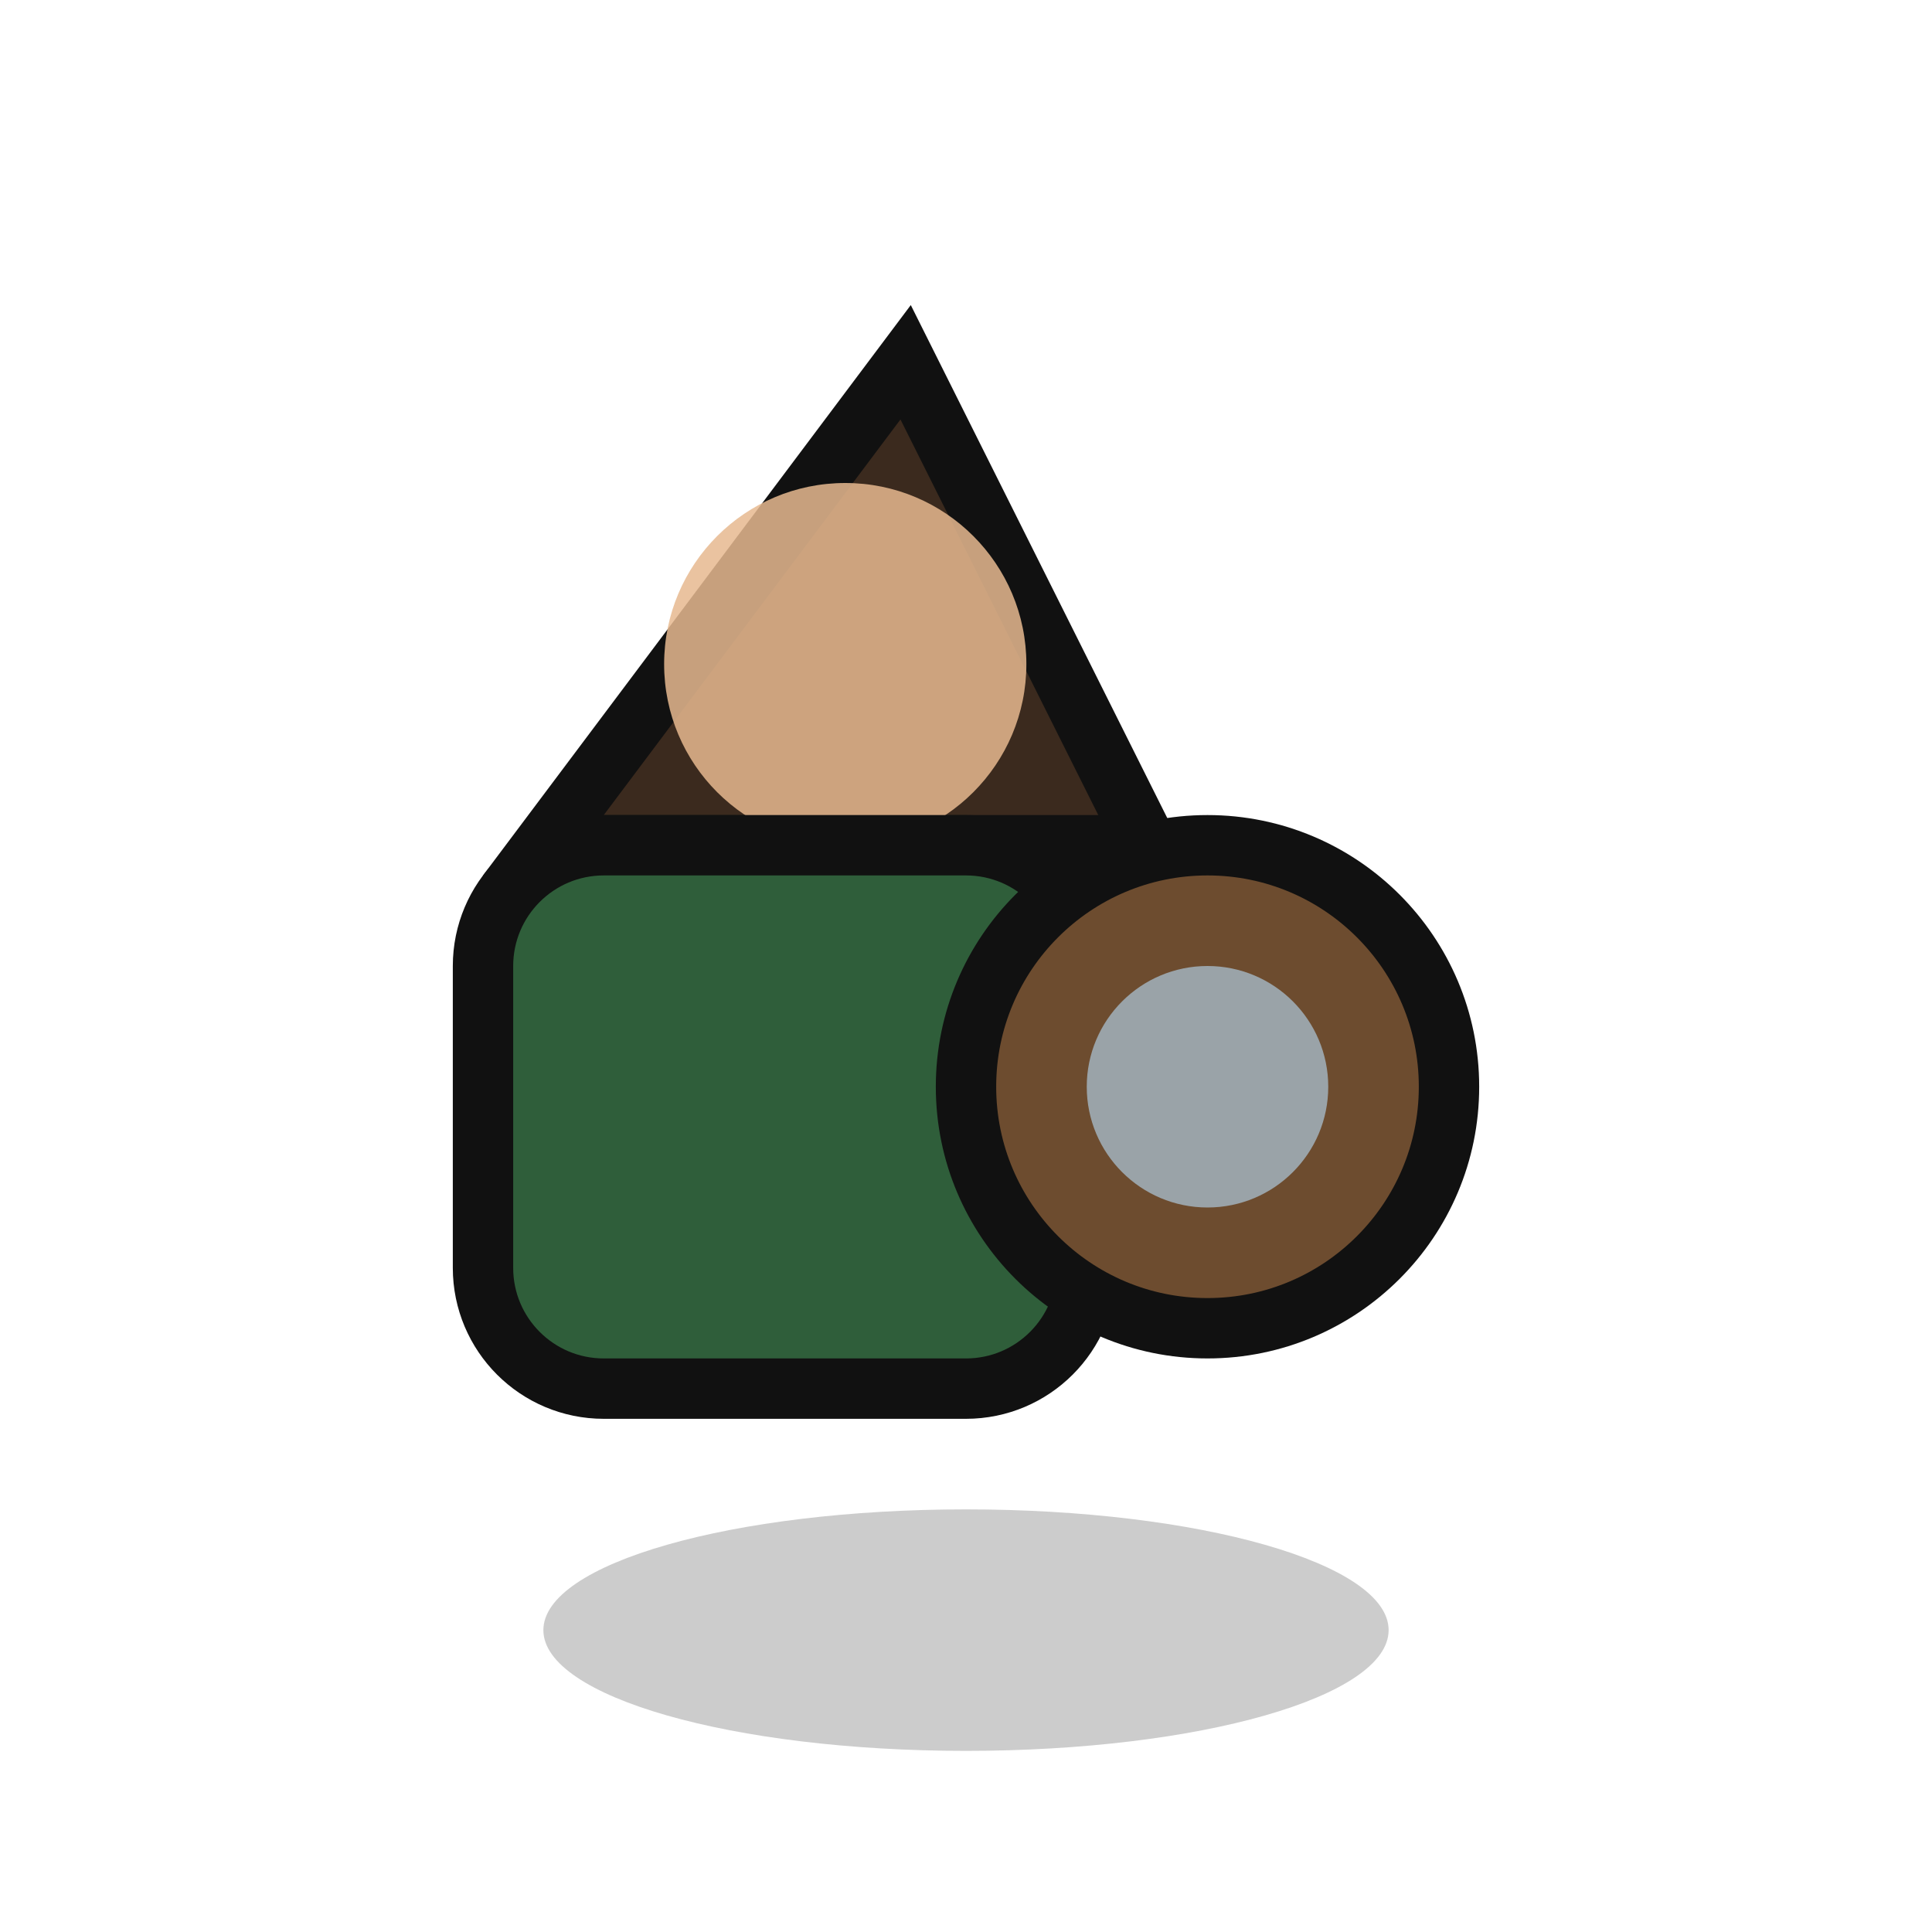
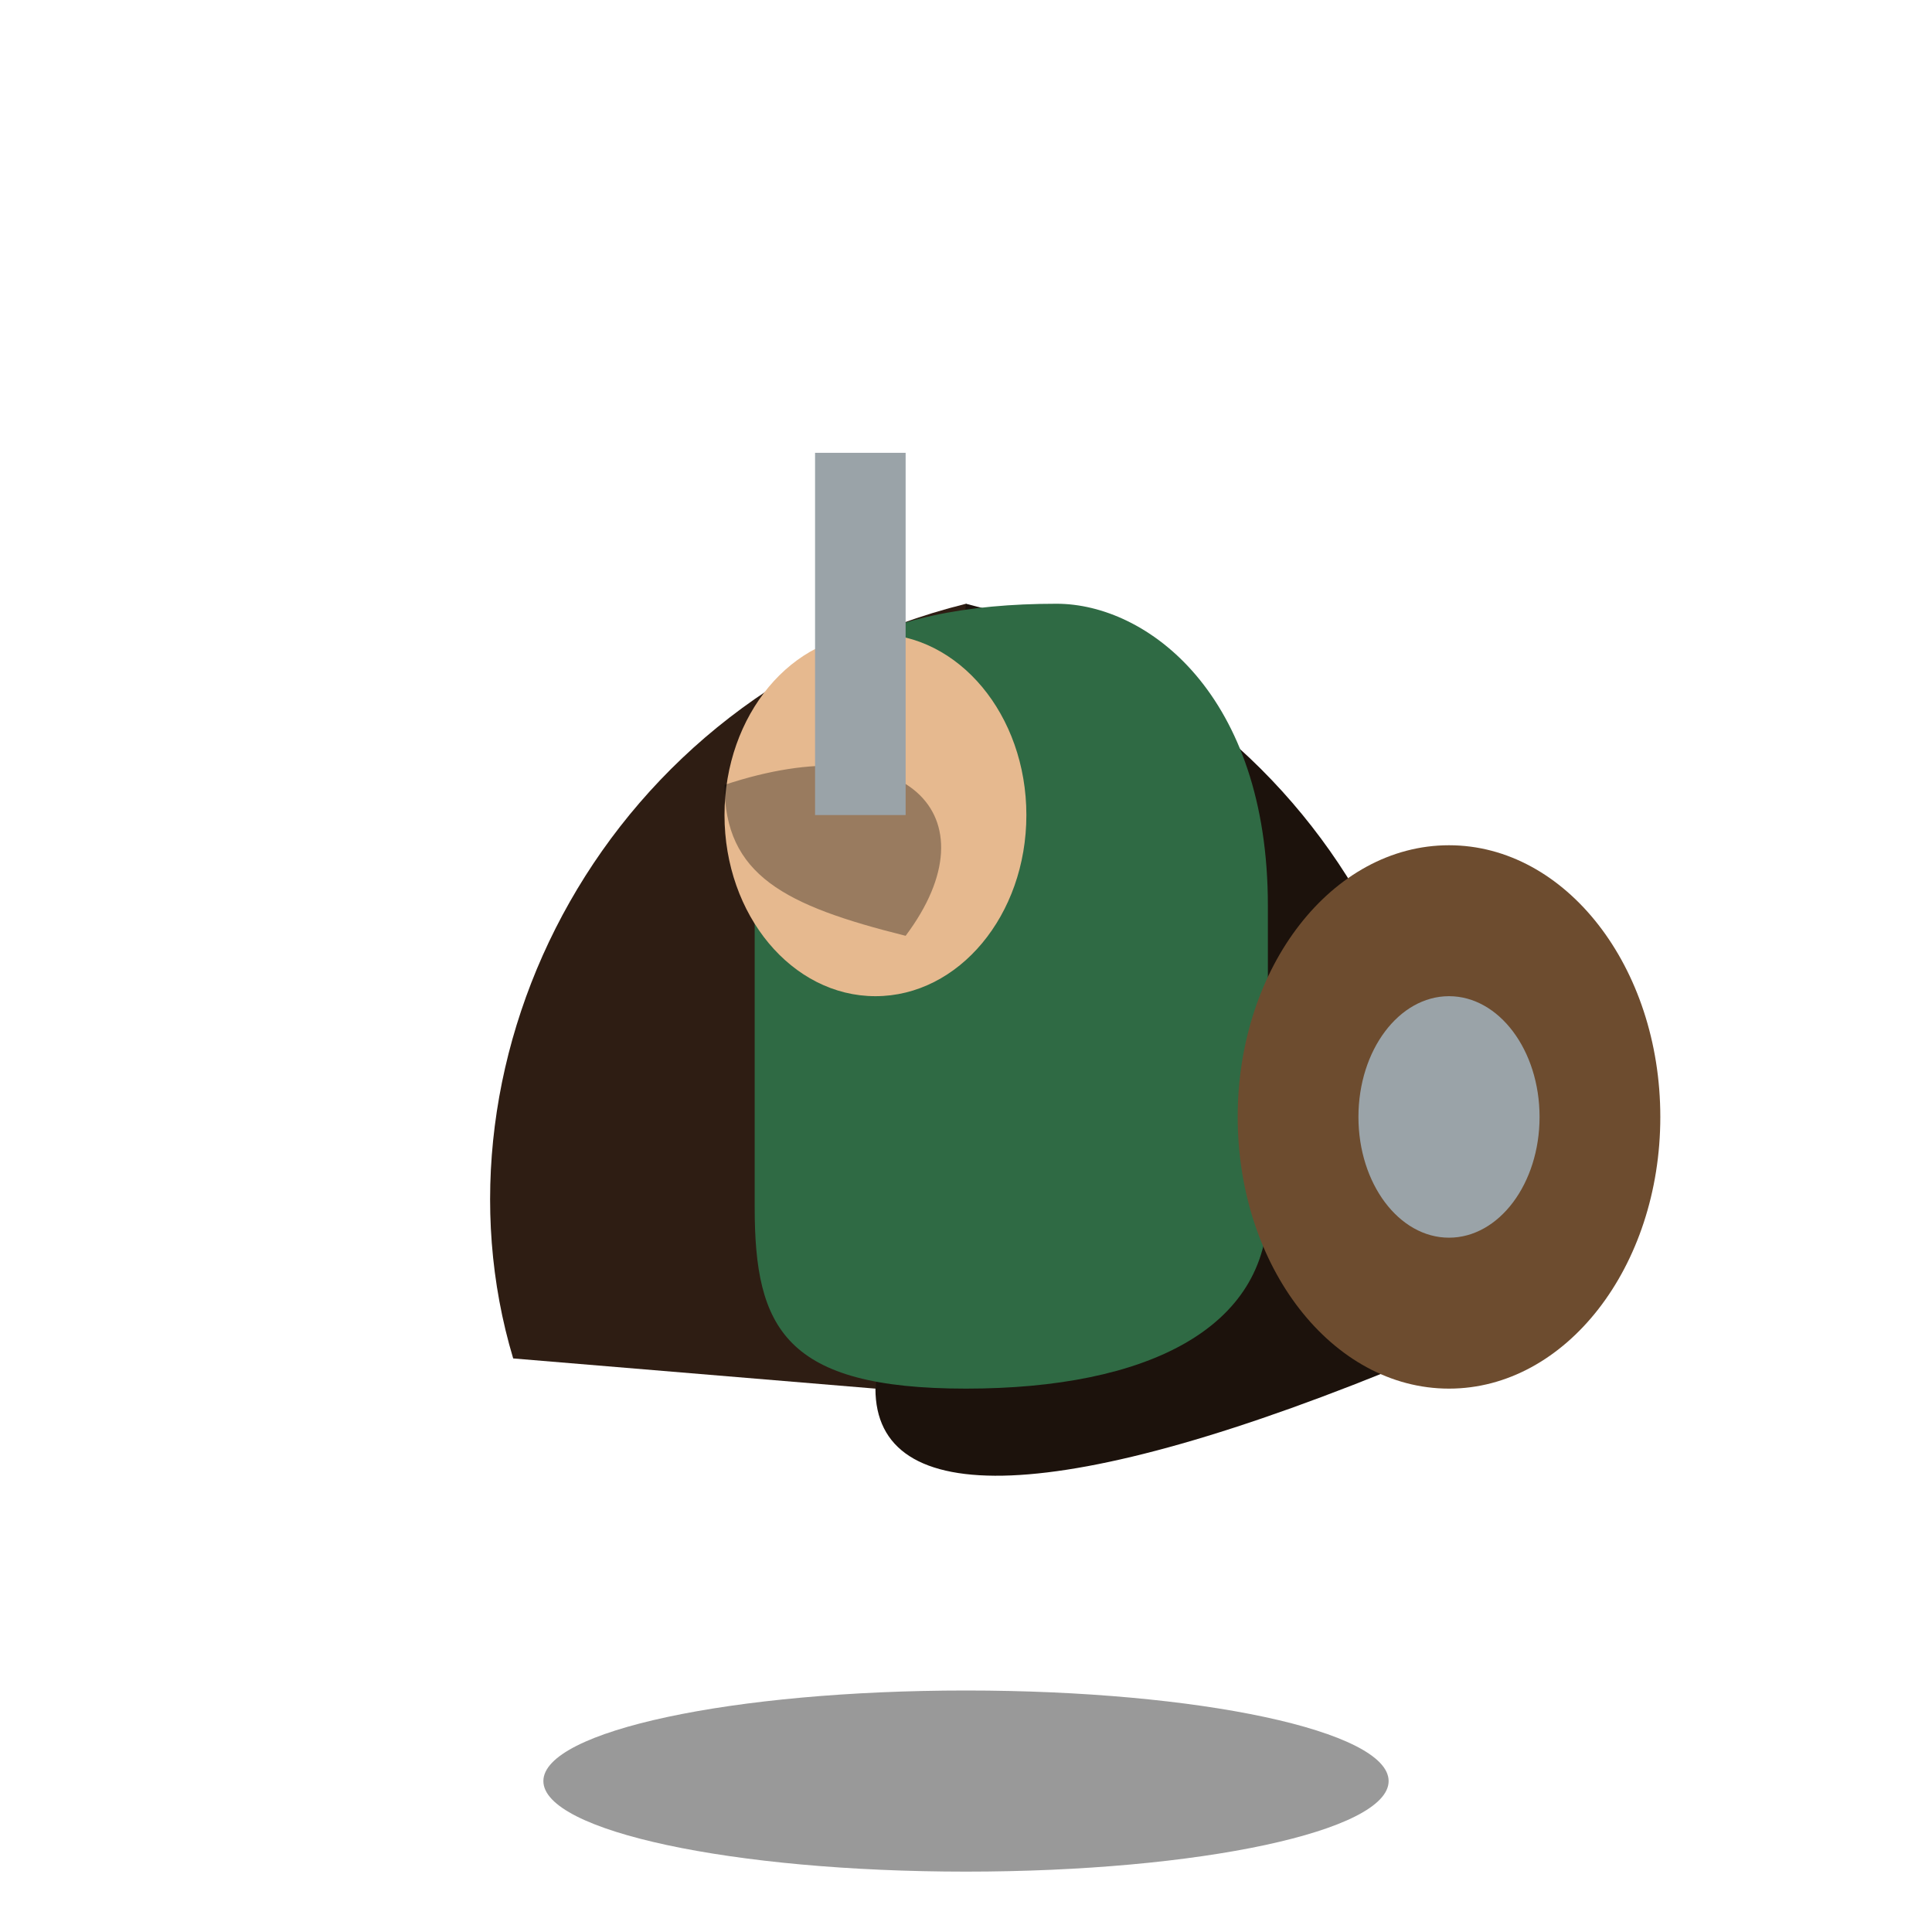
- <svg xmlns="http://www.w3.org/2000/svg" viewBox="0 0 32 32">
-   <ellipse cx="16" cy="27" rx="7" ry="2" fill="#00000033" />
-   <path d="M9 14 L15 6 L19 14 Z" fill="#3b2a1e" stroke="#111" stroke-width="1" />
-   <circle cx="14" cy="11" r="3" fill="#e6b98f" opacity="0.85" />
-   <rect x="8" y="14" width="10" height="9" rx="2" fill="#2f5e3a" stroke="#111" />
-   <circle cx="20" cy="18" r="4" fill="#6d4c2f" stroke="#111" />
-   <circle cx="20" cy="18" r="2" fill="#9aa3a8" />
+ <svg xmlns="http://www.w3.org/2000/svg" viewBox="0 0 128 128">
+   <ellipse cx="64" cy="118" rx="28" ry="6" fill="#00000066" />
+   <path d="M34 90 C28 70, 40 46, 64 40 C70 46, 66 70, 58 92 Z" fill="#2e1d13" />
+   <path d="M64 40 C88 46, 100 70, 94 90 C70 100, 58 100, 58 92 Z" fill="#1c120c" />
+   <path d="M50 54 C50 44, 58 40, 70 40 C76 40, 84 46, 84 60 L84 80 C84 88, 76 92, 64 92 C52 92, 50 88, 50 80 Z" fill="#2f6a44" />
+   <ellipse cx="58" cy="54" rx="10" ry="12" fill="#e6b98f" />
+   <path d="M48 52 C60 48, 66 54, 60 62 C52 60, 48 58, 48 52 Z" fill="#00000055" />
+   <ellipse cx="96" cy="74" rx="14" ry="18" fill="#6d4c2f" />
+   <ellipse cx="96" cy="74" rx="6" ry="8" fill="#9aa3a8" />
+   <rect x="54" y="30" width="6" height="24" fill="#9aa3a8" />
</svg>
